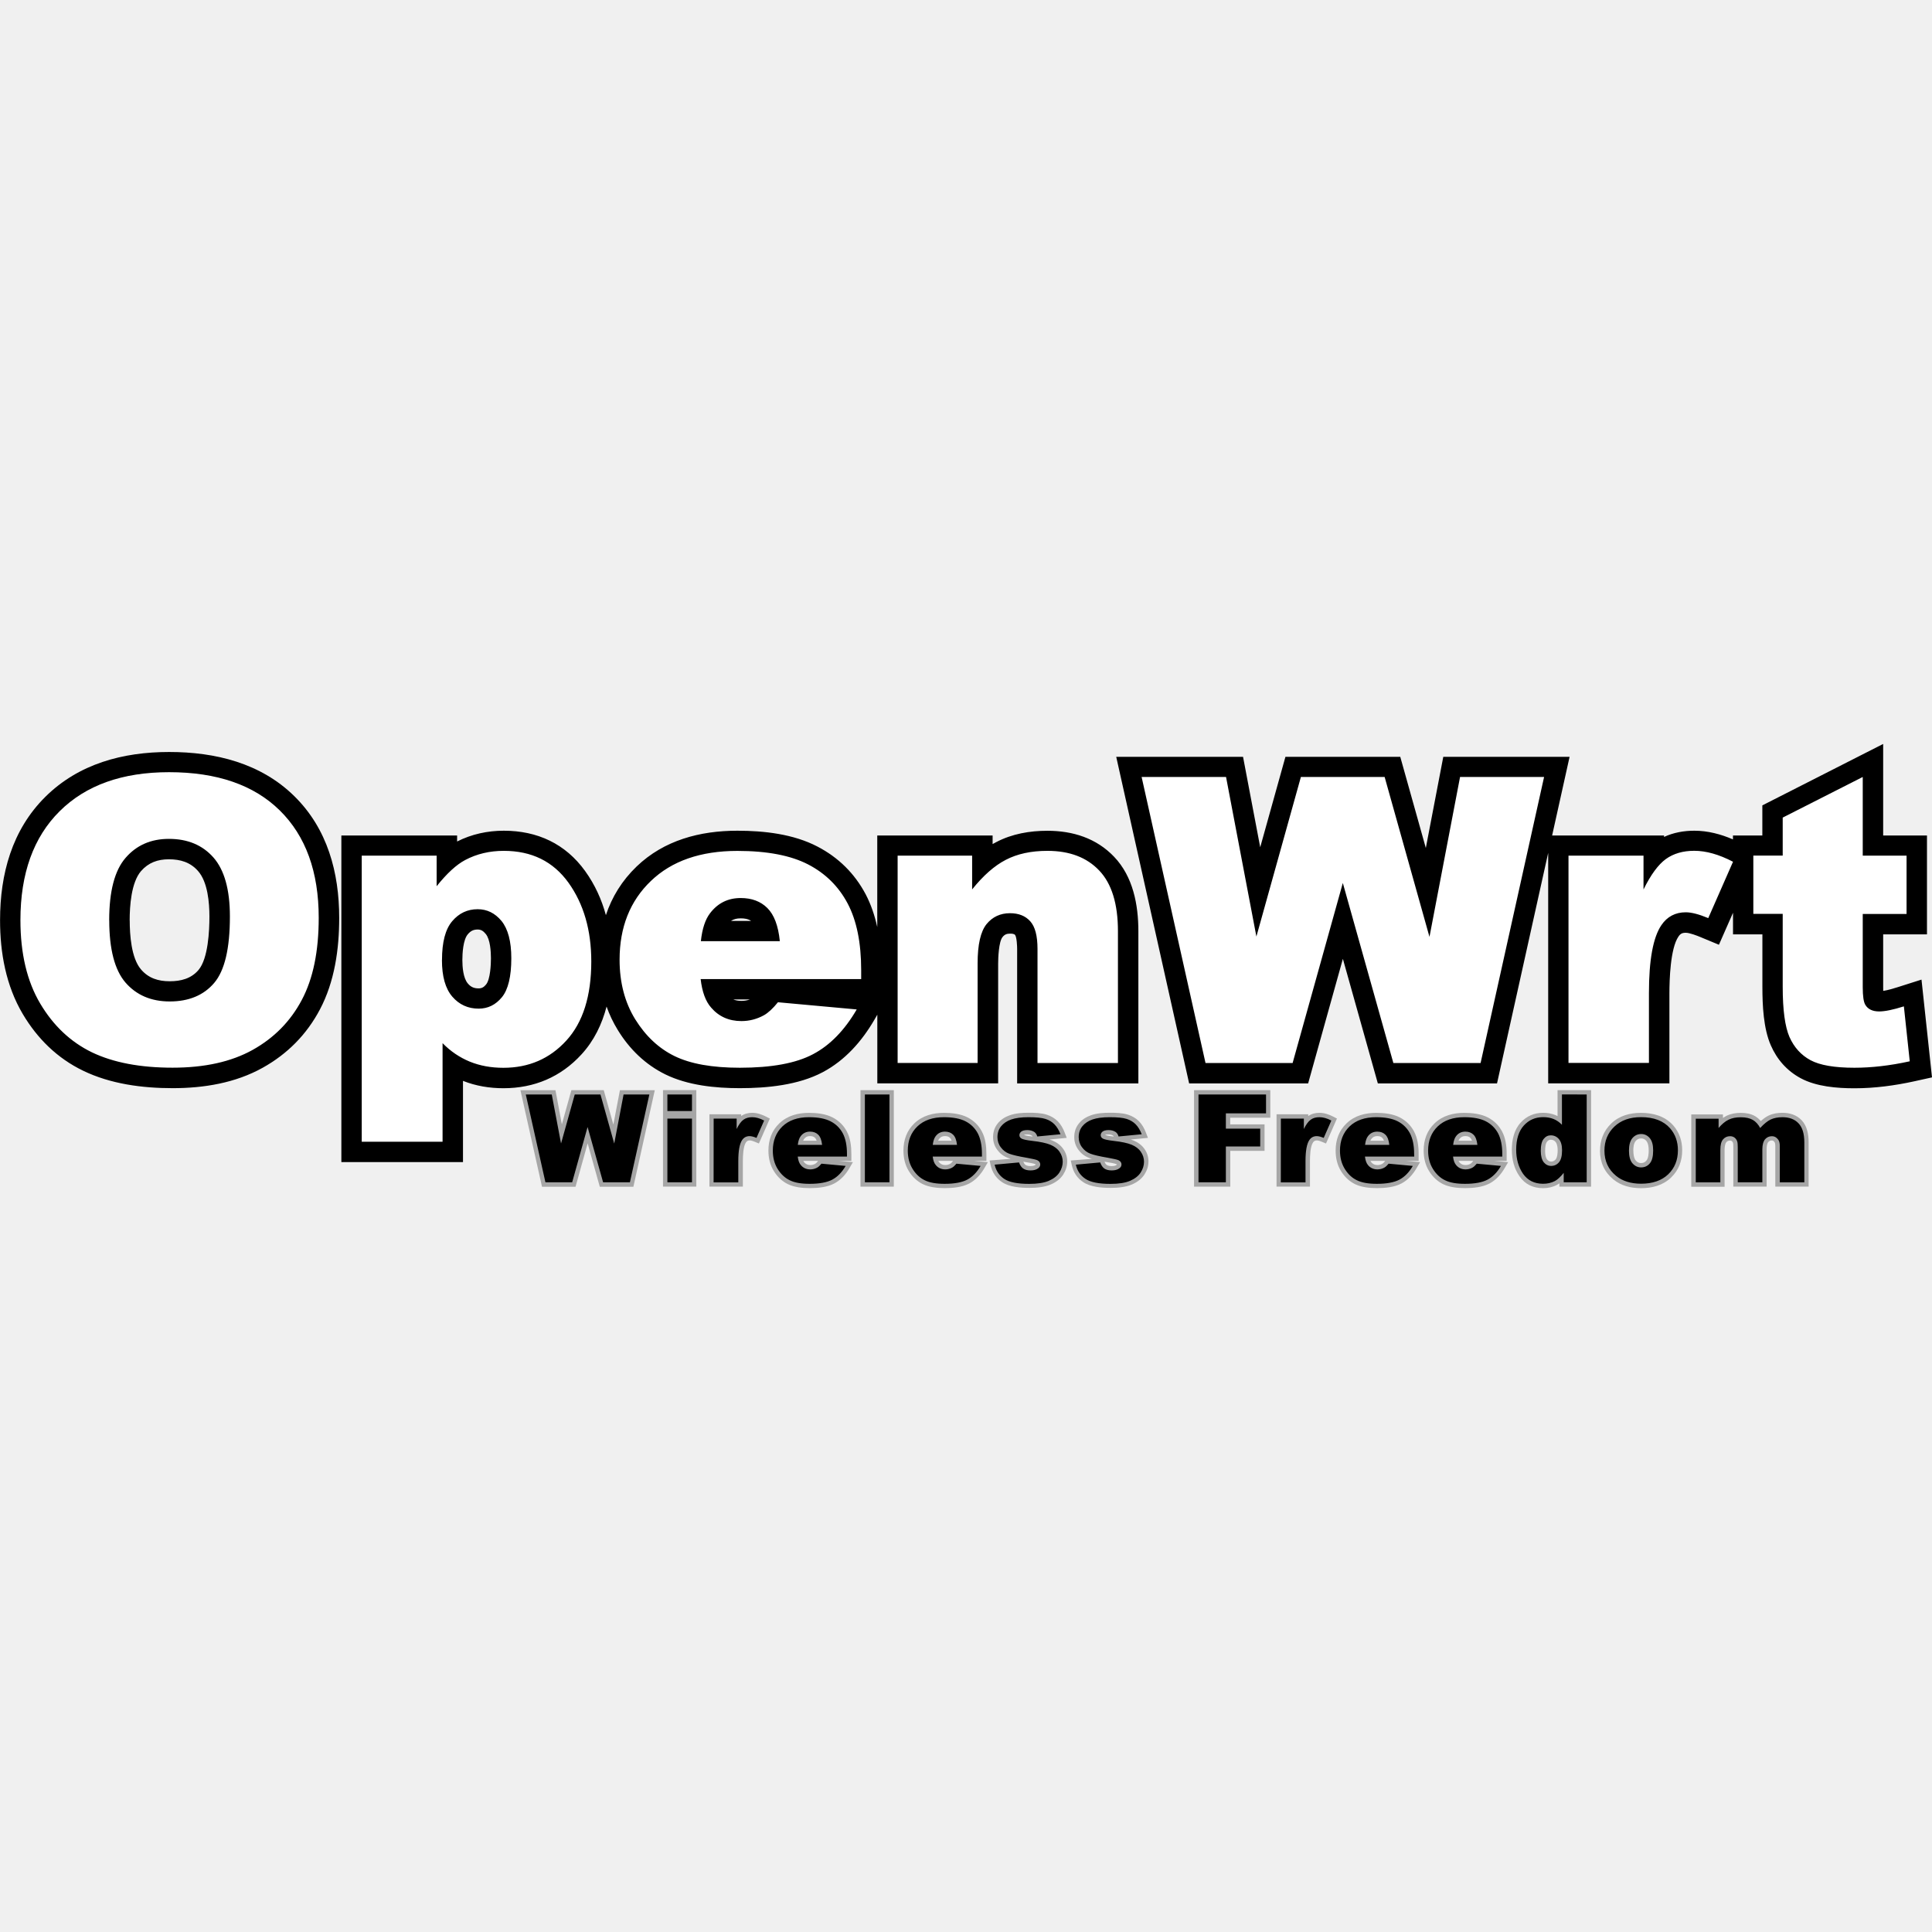
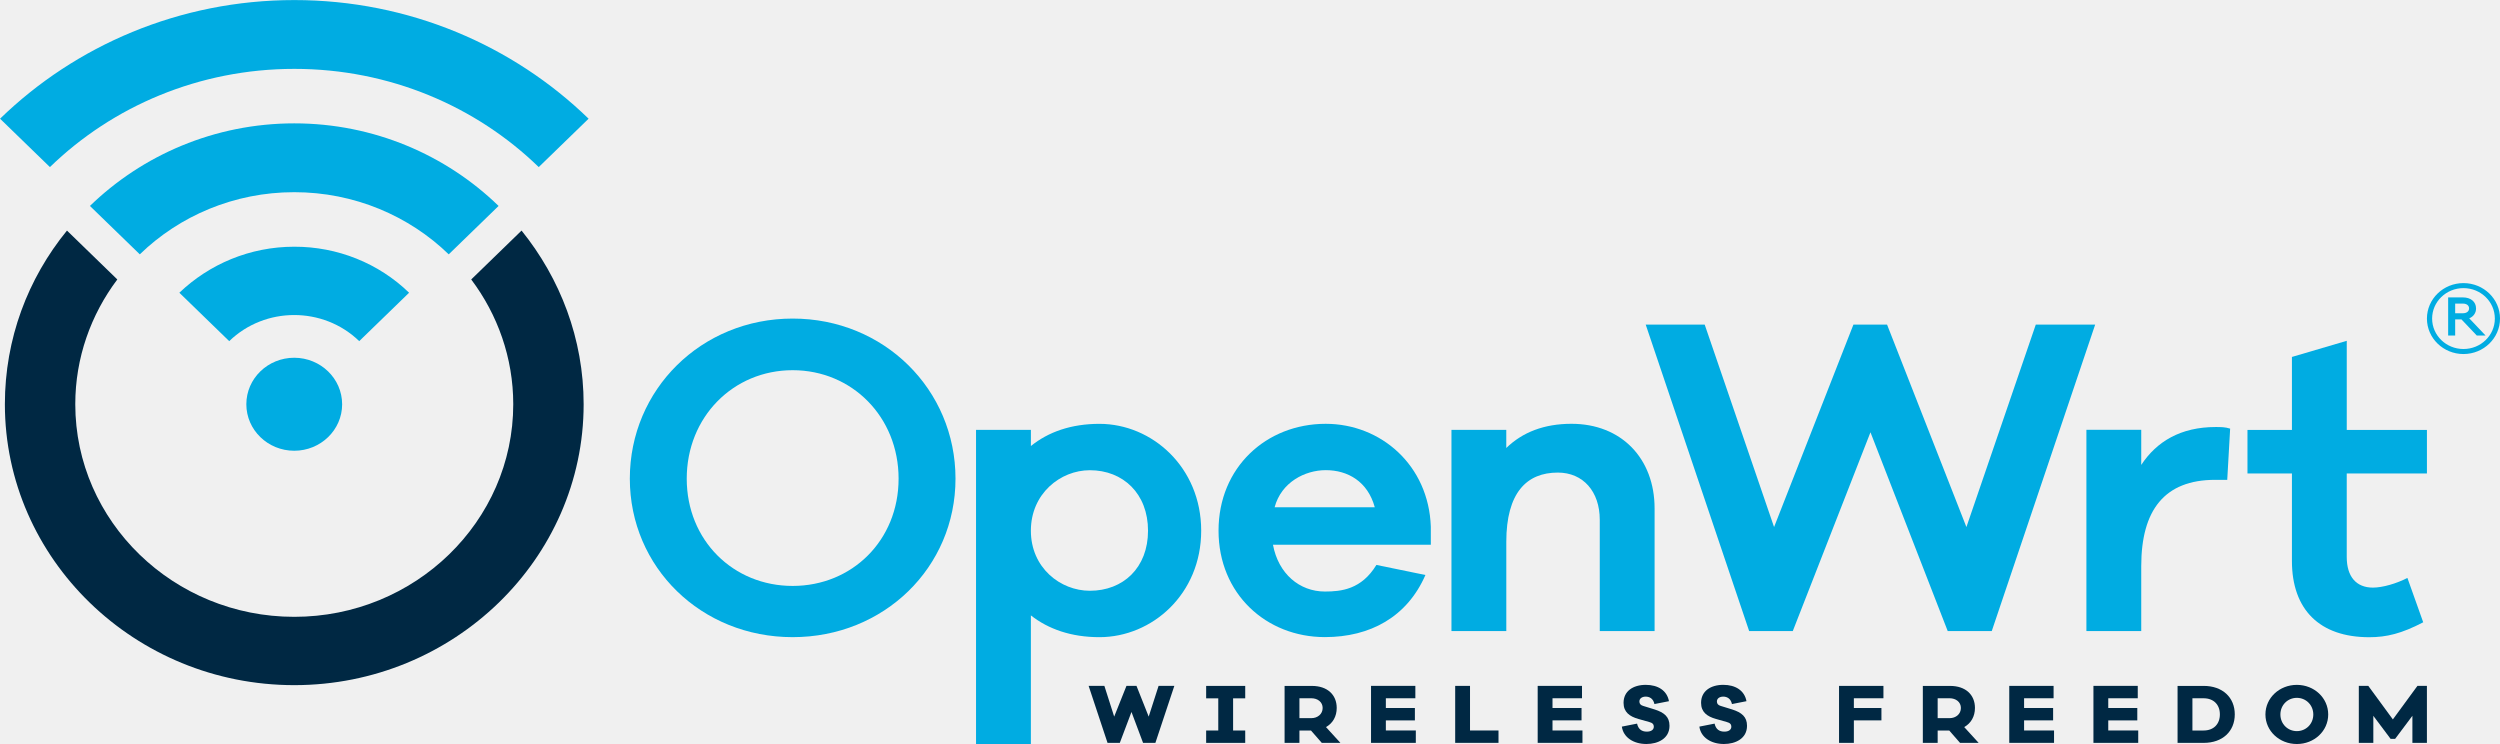
- <svg xmlns="http://www.w3.org/2000/svg" width="128" height="128" version="1.1" viewBox="0 0 33.867 33.867">
-   <g stroke-width=".001">
-     <path d="m28.632 20.17c0 0.053 0.007 0.13 0.042 0.173 0.025 0.03 0.054 0.045 0.093 0.045 0.039 0 0.069-0.014 0.093-0.043 0.036-0.042 0.041-0.125 0.041-0.178 0-0.052-0.006-0.125-0.042-0.168-0.025-0.029-0.052-0.043-0.09-0.043-0.04 0-0.07 0.014-0.096 0.045-0.036 0.042-0.042 0.116-0.042 0.169zm-1.327-0.006c0-0.047-0.006-0.11-0.037-0.147-0.023-0.026-0.048-0.038-0.083-0.038-0.029 0-0.048 0.012-0.066 0.034-0.03 0.036-0.034 0.117-0.034 0.161 0 0.045 0.005 0.116 0.036 0.152 0.019 0.023 0.04 0.036 0.069 0.036 0.033 0 0.058-0.013 0.079-0.037 0.031-0.037 0.036-0.114 0.036-0.16zm-1.502-0.17c-0.007-0.019-0.016-0.036-0.028-0.048-0.025-0.025-0.056-0.031-0.09-0.031-0.044 0-0.076 0.016-0.103 0.052-0.006 0.009-0.011 0.018-0.016 0.029h0.237zm-1.544 0c-0.007-0.019-0.016-0.036-0.028-0.048-0.025-0.025-0.056-0.031-0.09-0.031-0.044 0-0.076 0.016-0.103 0.052-0.006 0.009-0.011 0.018-0.016 0.029h0.237zm-7.578 0c-0.007-0.019-0.016-0.036-0.028-0.048-0.025-0.025-0.056-0.031-0.09-0.031-0.044 0-0.076 0.016-0.103 0.052-0.006 0.009-0.011 0.018-0.016 0.029h0.237zm-2.366 0c-0.007-0.019-0.016-0.036-0.028-0.048-0.025-0.025-0.056-0.031-0.09-0.031-0.044 0-0.076 0.016-0.103 0.052-0.006 0.009-0.011 0.018-0.016 0.029h0.237zm15.888-0.397c0.02-0.014 0.042-0.027 0.064-0.038 0.077-0.037 0.163-0.051 0.247-0.051 0.086 0 0.178 0.014 0.252 0.058 0.039 0.024 0.072 0.052 0.1 0.086 0.042-0.039 0.09-0.075 0.14-0.098 0.075-0.035 0.157-0.047 0.239-0.047 0.128 0 0.247 0.036 0.337 0.13 0.097 0.102 0.122 0.251 0.122 0.386v0.778h-0.584v-0.714c0-0.016-0.002-0.052-0.013-0.065l-0.002-0.003c-0.012-0.016-0.025-0.027-0.045-0.027-0.026 0-0.047 0.008-0.064 0.028-0.025 0.029-0.028 0.091-0.028 0.127v0.654h-0.584v-0.691c0-0.018 0-0.059-0.005-0.076-0.004-0.013-0.011-0.023-0.021-0.03-0.009-0.008-0.02-0.01-0.033-0.01-0.026 0-0.047 0.009-0.064 0.029-0.025 0.03-0.03 0.097-0.03 0.134v0.646h-0.584v-1.268h0.555zm-2.155 0.574c0-0.185 0.062-0.347 0.196-0.477 0.142-0.136 0.326-0.186 0.521-0.186 0.214 0 0.421 0.056 0.566 0.22 0.109 0.124 0.157 0.273 0.157 0.436 0 0.185-0.06 0.348-0.195 0.478-0.143 0.138-0.333 0.186-0.527 0.186-0.176 0-0.348-0.041-0.486-0.154-0.157-0.13-0.233-0.301-0.233-0.503zm-0.714 0.573c-0.014 0.01-0.028 0.019-0.041 0.026-0.075 0.04-0.158 0.058-0.243 0.058-0.172 0-0.315-0.065-0.413-0.207-0.097-0.138-0.135-0.299-0.135-0.465 0-0.17 0.036-0.346 0.153-0.476 0.105-0.116 0.24-0.173 0.396-0.173 0.073 0 0.144 0.012 0.212 0.039 0.014 0.006 0.026 0.012 0.04 0.019v-0.455h0.588v1.692h-0.556v-0.058zm-1.766-0.394c0.005 0.01 0.01 0.019 0.017 0.027 0.029 0.032 0.062 0.046 0.105 0.046 0.03 0 0.058-0.007 0.083-0.021 0.019-0.01 0.04-0.034 0.052-0.051l8.32e-4 -8.32e-4zm0.625 0 0.244 0.022-0.06 0.103c-0.064 0.111-0.15 0.209-0.265 0.27-0.126 0.067-0.29 0.082-0.431 0.082-0.127 0-0.27-0.014-0.385-0.07-0.103-0.051-0.184-0.13-0.244-0.227-0.068-0.109-0.096-0.233-0.096-0.361 0-0.185 0.058-0.35 0.192-0.478 0.141-0.135 0.327-0.183 0.519-0.183 0.138 0 0.292 0.017 0.416 0.081 0.107 0.056 0.189 0.136 0.246 0.242 0.064 0.119 0.082 0.261 0.082 0.395v0.124h-0.218zm-2.169 0c0.005 0.01 0.01 0.019 0.017 0.027 0.028 0.032 0.062 0.046 0.105 0.046 0.03 0 0.058-0.007 0.083-0.021 0.019-0.01 0.04-0.034 0.052-0.051l8.32e-4 -8.32e-4zm0.625 0 0.244 0.022-0.06 0.103c-0.064 0.111-0.15 0.209-0.265 0.27-0.126 0.067-0.29 0.082-0.431 0.082-0.127 0-0.27-0.014-0.385-0.07-0.103-0.051-0.184-0.13-0.244-0.227-0.068-0.109-0.095-0.233-0.095-0.361 0-0.185 0.058-0.35 0.192-0.478 0.141-0.135 0.327-0.183 0.519-0.183 0.138 0 0.292 0.017 0.416 0.081 0.107 0.056 0.189 0.136 0.246 0.242 0.064 0.119 0.082 0.261 0.082 0.395v0.124h-0.218zm-1.717-0.785c0.058-0.041 0.125-0.058 0.196-0.058 0.086 0 0.169 0.029 0.245 0.068l0.063 0.033-0.192 0.437-0.069-0.029c-0.024-0.01-0.065-0.025-0.091-0.025-0.03 0-0.051 0.011-0.068 0.036-0.048 0.072-0.053 0.24-0.053 0.323v0.451h-0.586v-1.268h0.556zm-1.367 0.028v0.117h0.602v0.464h-0.601v0.628h-0.635v-1.692h1.337v0.483zm-2.042 0.329c-0.003-0.006-0.008-0.012-0.014-0.016-0.023-0.015-0.052-0.02-0.08-0.02-0.012 0-0.045 0.002-0.057 0.009 0.034 0.014 0.115 0.025 0.15 0.028zm0.057 0.49c-0.002-0.002-0.005-0.003-0.007-0.004-0.031-0.015-0.127-0.03-0.163-0.036-0.016-0.003-0.032-0.005-0.049-0.009 0.009 0.022 0.022 0.047 0.041 0.059 0.023 0.015 0.057 0.019 0.084 0.019 0.027 0 0.064-0.003 0.086-0.02l0.003-0.002c8.32e-4 -0.002 0.003-0.004 0.005-0.008zm-0.439-0.098c-0.019-0.006-0.037-0.012-0.055-0.019-0.074-0.028-0.134-0.075-0.18-0.137-0.051-0.067-0.075-0.143-0.075-0.226 0-0.088 0.025-0.168 0.081-0.238 0.055-0.069 0.129-0.115 0.213-0.144 0.102-0.036 0.221-0.044 0.329-0.044 0.099 0 0.224 0.003 0.319 0.034 0.072 0.023 0.137 0.06 0.191 0.113 0.056 0.056 0.095 0.127 0.123 0.2l0.036 0.093-0.301 0.029c0.016 0.005 0.031 0.011 0.047 0.017 0.078 0.032 0.146 0.08 0.194 0.15 0.046 0.065 0.069 0.139 0.069 0.218 0 0.083-0.026 0.16-0.071 0.229-0.052 0.081-0.131 0.136-0.218 0.174-0.113 0.048-0.251 0.06-0.374 0.06-0.151 0-0.351-0.014-0.481-0.101-0.106-0.07-0.171-0.171-0.199-0.294l-0.019-0.085zm-1.041-0.392c-0.003-0.006-0.009-0.012-0.014-0.016-0.023-0.015-0.052-0.02-0.08-0.02-0.012 0-0.045 0.002-0.057 0.009 0.034 0.014 0.116 0.025 0.15 0.028zm0.057 0.49c-0.002-0.002-0.005-0.003-0.007-0.004-0.031-0.015-0.127-0.03-0.163-0.036-0.016-0.003-0.032-0.005-0.049-0.009 0.009 0.022 0.022 0.047 0.041 0.059 0.023 0.015 0.057 0.019 0.084 0.019s0.064-0.003 0.086-0.02l0.003-0.002c0.002-0.002 0.004-0.004 0.005-0.008zm-0.439-0.098c-0.019-0.006-0.037-0.012-0.055-0.019-0.074-0.028-0.134-0.075-0.18-0.137-0.051-0.067-0.075-0.143-0.075-0.226 0-0.088 0.025-0.168 0.081-0.238 0.055-0.069 0.129-0.115 0.212-0.144 0.102-0.036 0.221-0.044 0.329-0.044 0.099 0 0.224 0.003 0.319 0.034 0.072 0.023 0.137 0.06 0.191 0.113 0.056 0.056 0.095 0.127 0.123 0.2l0.036 0.093-0.301 0.029c0.016 0.005 0.032 0.011 0.047 0.017 0.078 0.032 0.146 0.08 0.194 0.15 0.046 0.065 0.069 0.139 0.069 0.218 0 0.083-0.026 0.16-0.07 0.229-0.052 0.081-0.131 0.136-0.218 0.174-0.113 0.048-0.252 0.06-0.374 0.06-0.151 0-0.352-0.014-0.481-0.101-0.106-0.07-0.171-0.171-0.199-0.294l-0.019-0.085zm-1.27 0.036c0.005 0.01 0.01 0.019 0.017 0.027 0.028 0.032 0.062 0.046 0.105 0.046 0.03 0 0.058-0.007 0.084-0.021 0.019-0.01 0.04-0.034 0.052-0.051l8.32e-4 -8.32e-4zm0.625 0 0.244 0.022-0.06 0.103c-0.064 0.111-0.15 0.209-0.265 0.27-0.126 0.067-0.29 0.082-0.431 0.082-0.127 0-0.269-0.014-0.385-0.07-0.103-0.051-0.184-0.13-0.244-0.227-0.068-0.109-0.095-0.233-0.095-0.361 0-0.185 0.058-0.35 0.192-0.478 0.141-0.135 0.327-0.183 0.519-0.183 0.138 0 0.292 0.017 0.416 0.081 0.107 0.056 0.189 0.136 0.246 0.242 0.064 0.119 0.081 0.261 0.081 0.395v0.124h-0.218zm-1.989-1.24h0.584v1.692h-0.584zm-1.002 1.24c0.005 0.01 0.01 0.019 0.017 0.027 0.029 0.032 0.062 0.046 0.105 0.046 0.03 0 0.058-0.007 0.084-0.021 0.019-0.01 0.04-0.034 0.052-0.051l8.32e-4 -8.32e-4zm0.625 0 0.244 0.022-0.06 0.103c-0.064 0.111-0.15 0.209-0.265 0.27-0.126 0.067-0.29 0.082-0.431 0.082-0.127 0-0.27-0.014-0.385-0.07-0.103-0.051-0.184-0.13-0.244-0.227-0.068-0.109-0.096-0.233-0.096-0.361 0-0.185 0.058-0.35 0.192-0.478 0.141-0.135 0.327-0.183 0.519-0.183 0.138 0 0.292 0.017 0.416 0.081 0.107 0.056 0.189 0.136 0.246 0.242 0.064 0.119 0.081 0.261 0.081 0.395v0.124h-0.217zm-1.717-0.785c0.058-0.041 0.125-0.058 0.196-0.058 0.086 0 0.169 0.029 0.245 0.068l0.064 0.033-0.192 0.437-0.069-0.029c-0.024-0.01-0.065-0.025-0.091-0.025-0.03 0-0.051 0.011-0.068 0.036-0.048 0.072-0.053 0.24-0.053 0.323v0.451h-0.586v-1.268h0.556v0.032zm-3.141 0.144 0.167-0.599h0.567l0.169 0.603 0.115-0.602h0.611l-0.375 1.692h-0.589l-0.213-0.761-0.212 0.761h-0.588l-0.378-1.692h0.614zm2.357-0.176v1.268h-0.584v-1.692h0.584z" fill="#a6a6a6" />
-     <path d="m29.725 19.61h0.401v0.163c0.058-0.068 0.116-0.117 0.175-0.145 0.058-0.029 0.13-0.043 0.213-0.043 0.09 0 0.16 0.016 0.213 0.047 0.052 0.031 0.095 0.079 0.128 0.141 0.068-0.073 0.129-0.123 0.185-0.149 0.056-0.026 0.124-0.04 0.206-0.04 0.12 0 0.214 0.036 0.281 0.107 0.068 0.071 0.102 0.182 0.102 0.334v0.701h-0.43v-0.638c0-0.051-0.01-0.089-0.03-0.113-0.029-0.039-0.064-0.058-0.107-0.058-0.051 0-0.091 0.019-0.122 0.055-0.03 0.036-0.047 0.096-0.047 0.176v0.577h-0.431v-0.615c0-0.049-0.003-0.082-0.009-0.1-0.009-0.028-0.025-0.051-0.047-0.068-0.022-0.017-0.049-0.025-0.08-0.025-0.049 0-0.09 0.019-0.122 0.056-0.032 0.037-0.047 0.098-0.047 0.183v0.57h-0.431v-1.117zm-1.17 0.56c0 0.1 0.02 0.174 0.061 0.222 0.041 0.047 0.091 0.072 0.152 0.072 0.062 0 0.113-0.024 0.152-0.07 0.04-0.047 0.059-0.123 0.059-0.227 0-0.097-0.019-0.169-0.06-0.217-0.04-0.047-0.09-0.071-0.149-0.071-0.063 0-0.114 0.024-0.155 0.072-0.04 0.048-0.06 0.121-0.06 0.219zm-0.43 8.32e-4c0-0.171 0.058-0.311 0.174-0.422 0.115-0.11 0.271-0.166 0.467-0.166 0.224 0 0.395 0.065 0.509 0.195 0.092 0.105 0.138 0.234 0.138 0.386 0 0.172-0.057 0.312-0.171 0.422-0.114 0.109-0.273 0.164-0.475 0.164-0.179 0-0.326-0.046-0.437-0.137-0.137-0.112-0.205-0.26-0.205-0.443zm-0.743-0.008c0-0.088-0.019-0.153-0.056-0.196-0.037-0.043-0.085-0.065-0.141-0.065-0.05 0-0.091 0.02-0.125 0.063-0.034 0.041-0.051 0.111-0.051 0.208 0 0.091 0.018 0.158 0.052 0.201 0.035 0.042 0.078 0.064 0.13 0.064 0.055 0 0.101-0.021 0.137-0.064 0.036-0.041 0.054-0.112 0.054-0.209zm0.432-0.977v1.539h-0.403v-0.165c-0.056 0.07-0.108 0.118-0.154 0.143-0.062 0.032-0.131 0.048-0.207 0.048-0.152 0-0.269-0.058-0.351-0.174-0.08-0.116-0.121-0.257-0.121-0.422 0-0.185 0.045-0.327 0.134-0.425 0.089-0.098 0.202-0.147 0.34-0.147 0.067 0 0.128 0.011 0.182 0.033 0.055 0.023 0.103 0.056 0.146 0.101v-0.532zm-1.916 0.884c-0.009-0.083-0.031-0.143-0.068-0.179-0.036-0.036-0.084-0.054-0.143-0.054-0.069 0-0.124 0.027-0.164 0.081-0.026 0.034-0.042 0.084-0.05 0.151h0.425zm0.437 0.204h-0.864c0.008 0.069 0.026 0.119 0.057 0.153 0.041 0.048 0.096 0.072 0.163 0.072 0.042 0 0.083-0.01 0.121-0.031 0.024-0.014 0.048-0.036 0.075-0.069l0.424 0.039c-0.065 0.112-0.143 0.192-0.235 0.241-0.091 0.048-0.224 0.073-0.395 0.073-0.149 0-0.266-0.02-0.351-0.063-0.085-0.041-0.156-0.108-0.212-0.199-0.056-0.091-0.084-0.198-0.084-0.32 0-0.174 0.056-0.316 0.168-0.424 0.113-0.108 0.268-0.162 0.466-0.162 0.161 0 0.288 0.025 0.38 0.073 0.092 0.048 0.164 0.119 0.213 0.21 0.048 0.092 0.073 0.212 0.073 0.359v0.048zm-1.981-0.204c-0.009-0.083-0.031-0.143-0.068-0.179-0.036-0.036-0.084-0.054-0.143-0.054-0.069 0-0.124 0.027-0.164 0.081-0.026 0.034-0.042 0.084-0.05 0.151h0.425zm0.437 0.204h-0.864c0.008 0.069 0.026 0.119 0.056 0.153 0.041 0.048 0.096 0.072 0.163 0.072 0.042 0 0.083-0.01 0.121-0.031 0.024-0.014 0.048-0.036 0.075-0.069l0.424 0.039c-0.065 0.112-0.143 0.192-0.235 0.241-0.091 0.048-0.224 0.073-0.395 0.073-0.149 0-0.266-0.02-0.351-0.063-0.086-0.041-0.156-0.108-0.212-0.199-0.056-0.091-0.084-0.198-0.084-0.32 0-0.174 0.057-0.316 0.168-0.424 0.113-0.108 0.268-0.162 0.466-0.162 0.161 0 0.288 0.025 0.38 0.073 0.093 0.048 0.164 0.119 0.213 0.21 0.048 0.092 0.073 0.212 0.073 0.359zm-2.338-0.665h0.403v0.182c0.039-0.08 0.079-0.134 0.12-0.163 0.041-0.03 0.092-0.044 0.153-0.044 0.064 0 0.134 0.019 0.209 0.059l-0.134 0.304c-0.051-0.021-0.091-0.031-0.121-0.031-0.057 0-0.1 0.023-0.131 0.069-0.044 0.065-0.067 0.187-0.067 0.367v0.375h-0.433zm-1.444-0.423h1.184v0.331h-0.704v0.268h0.602v0.312h-0.602v0.628h-0.48zm-2.15 1.23 0.427-0.039c0.018 0.05 0.042 0.086 0.074 0.108 0.032 0.021 0.074 0.032 0.127 0.032 0.058 0 0.102-0.012 0.135-0.037 0.025-0.018 0.037-0.041 0.037-0.068 0-0.03-0.016-0.055-0.048-0.072-0.023-0.012-0.085-0.026-0.185-0.044-0.149-0.025-0.253-0.05-0.312-0.072-0.058-0.022-0.107-0.059-0.146-0.112-0.04-0.052-0.059-0.113-0.059-0.179 0-0.074 0.021-0.137 0.064-0.19 0.043-0.053 0.102-0.093 0.178-0.119 0.075-0.026 0.176-0.04 0.303-0.04 0.134 0 0.232 0.01 0.295 0.03s0.117 0.052 0.159 0.095c0.042 0.043 0.078 0.101 0.106 0.174l-0.406 0.039c-0.01-0.036-0.028-0.062-0.052-0.079-0.034-0.022-0.075-0.033-0.122-0.033-0.048 0-0.084 0.009-0.106 0.026-0.022 0.018-0.033 0.038-0.033 0.063 0 0.028 0.014 0.048 0.041 0.062 0.028 0.014 0.089 0.027 0.183 0.038 0.143 0.016 0.249 0.039 0.319 0.068 0.069 0.029 0.123 0.069 0.16 0.123 0.037 0.053 0.056 0.112 0.056 0.175 0 0.064-0.019 0.127-0.058 0.188-0.039 0.061-0.101 0.109-0.185 0.146-0.084 0.036-0.199 0.054-0.344 0.054-0.205 0-0.351-0.029-0.438-0.087-0.09-0.059-0.146-0.142-0.17-0.249zm-1.423 0 0.427-0.039c0.018 0.05 0.042 0.086 0.074 0.108 0.032 0.021 0.074 0.032 0.127 0.032 0.058 0 0.102-0.012 0.134-0.037 0.025-0.018 0.037-0.041 0.037-0.068 0-0.03-0.016-0.055-0.048-0.072-0.023-0.012-0.085-0.026-0.185-0.044-0.149-0.025-0.252-0.05-0.312-0.072-0.058-0.022-0.107-0.059-0.146-0.112-0.04-0.052-0.059-0.113-0.059-0.179 0-0.074 0.021-0.137 0.064-0.19 0.043-0.053 0.102-0.093 0.178-0.119 0.075-0.026 0.176-0.04 0.303-0.04 0.134 0 0.232 0.01 0.295 0.03 0.064 0.02 0.117 0.052 0.159 0.095 0.042 0.043 0.078 0.101 0.106 0.174l-0.407 0.039c-0.01-0.036-0.028-0.062-0.052-0.079-0.034-0.022-0.075-0.033-0.122-0.033-0.048 0-0.084 0.009-0.106 0.026-0.022 0.017-0.033 0.038-0.033 0.063 0 0.028 0.014 0.048 0.041 0.062 0.028 0.014 0.089 0.027 0.183 0.038 0.143 0.016 0.249 0.039 0.319 0.068 0.069 0.029 0.123 0.069 0.16 0.123 0.037 0.053 0.056 0.112 0.056 0.175 0 0.064-0.019 0.127-0.058 0.188-0.039 0.061-0.101 0.109-0.185 0.146-0.084 0.036-0.199 0.054-0.344 0.054-0.205 0-0.351-0.029-0.438-0.087-0.088-0.059-0.144-0.142-0.168-0.249zm-0.66-0.346c-0.009-0.083-0.031-0.143-0.068-0.179-0.036-0.036-0.084-0.054-0.143-0.054-0.069 0-0.124 0.027-0.164 0.081-0.026 0.034-0.042 0.084-0.05 0.151h0.425zm0.438 0.204h-0.864c0.008 0.069 0.026 0.119 0.057 0.153 0.041 0.048 0.096 0.072 0.163 0.072 0.042 0 0.083-0.01 0.121-0.031 0.024-0.014 0.048-0.036 0.075-0.069l0.424 0.039c-0.065 0.112-0.143 0.192-0.235 0.241-0.091 0.048-0.224 0.073-0.395 0.073-0.149 0-0.266-0.02-0.351-0.063-0.085-0.041-0.156-0.108-0.212-0.199-0.056-0.091-0.084-0.198-0.084-0.32 0-0.174 0.056-0.316 0.168-0.424 0.113-0.108 0.268-0.162 0.466-0.162 0.161 0 0.288 0.025 0.38 0.073 0.093 0.048 0.164 0.119 0.213 0.21 0.048 0.092 0.073 0.212 0.073 0.359v0.048zm-2.053-1.088h0.431v1.539h-0.431zm-0.75 0.884c-0.009-0.083-0.031-0.143-0.068-0.179-0.036-0.036-0.084-0.054-0.144-0.054-0.069 0-0.124 0.027-0.164 0.081-0.026 0.034-0.042 0.084-0.05 0.151h0.426zm0.437 0.204h-0.864c0.008 0.069 0.026 0.119 0.057 0.153 0.041 0.048 0.096 0.072 0.163 0.072 0.042 0 0.083-0.01 0.121-0.031 0.024-0.014 0.048-0.036 0.075-0.069l0.424 0.039c-0.065 0.112-0.143 0.192-0.235 0.241-0.091 0.048-0.224 0.073-0.395 0.073-0.149 0-0.266-0.02-0.351-0.063-0.085-0.041-0.156-0.108-0.212-0.199-0.056-0.091-0.084-0.198-0.084-0.32 0-0.174 0.057-0.316 0.168-0.424 0.113-0.108 0.268-0.162 0.466-0.162 0.161 0 0.288 0.025 0.38 0.073 0.093 0.048 0.164 0.119 0.213 0.21 0.048 0.092 0.073 0.212 0.073 0.359v0.048zm-2.338-0.665h0.403v0.182c0.039-0.08 0.079-0.134 0.12-0.163 0.041-0.03 0.092-0.044 0.153-0.044 0.064 0 0.134 0.019 0.209 0.059l-0.134 0.304c-0.051-0.021-0.091-0.031-0.121-0.031-0.056 0-0.1 0.023-0.131 0.069-0.044 0.065-0.067 0.187-0.067 0.367v0.375h-0.433zm-0.811 0h0.431v1.116h-0.431zm0-0.423h0.431v0.29h-0.431zm-2.482 0h0.455l0.163 0.859 0.24-0.859h0.451l0.241 0.86 0.164-0.86h0.452l-0.341 1.539h-0.47l-0.272-0.969-0.27 0.969h-0.469z" />
-     <path d="m13.166 16.143c-0.053-0.036-0.116-0.045-0.183-0.045-0.069 0-0.122 0.014-0.169 0.045zm-5.061 0.686c0 0.119 0.014 0.316 0.096 0.411 0.052 0.062 0.108 0.086 0.189 0.086 0.059 0 0.094-0.024 0.131-0.069 0.074-0.09 0.085-0.351 0.085-0.458 0-0.115-0.012-0.332-0.091-0.427-0.041-0.049-0.078-0.078-0.142-0.078-0.076 0-0.124 0.026-0.173 0.084-0.082 0.096-0.095 0.333-0.095 0.45zm-5.831-0.694c0 0.249 0.026 0.659 0.198 0.859 0.132 0.154 0.302 0.207 0.503 0.207 0.196 0 0.376-0.046 0.505-0.198 0.17-0.201 0.191-0.69 0.191-0.936 0-0.243-0.029-0.605-0.199-0.798-0.135-0.154-0.309-0.206-0.512-0.206-0.197 0-0.357 0.058-0.488 0.207-0.173 0.201-0.199 0.616-0.199 0.865zm-2.273-0.004c0-0.805 0.207-1.581 0.793-2.162 0.585-0.581 1.361-0.787 2.171-0.787 0.809 0 1.604 0.194 2.194 0.774 0.582 0.572 0.787 1.339 0.787 2.135 0 0.545-0.08 1.118-0.339 1.606-0.231 0.437-0.569 0.779-1.002 1.02-0.48 0.268-1.034 0.358-1.578 0.358-0.531 0-1.087-0.072-1.57-0.306-0.454-0.219-0.803-0.564-1.058-0.994-0.295-0.498-0.398-1.074-0.398-1.645zm12.854 1.389c0.042 0.017 0.089 0.025 0.142 0.025 0.052 0 0.101-0.008 0.147-0.025zm2.523-1.273v-1.601h2.022v0.15c0.022-0.013 0.044-0.025 0.067-0.036 0.276-0.144 0.585-0.197 0.894-0.197 0.445 0 0.858 0.13 1.168 0.455 0.334 0.349 0.426 0.843 0.426 1.308v2.666h-2.125v-2.355c0-0.052-0.006-0.206-0.036-0.248-0.019-0.022-0.062-0.023-0.088-0.023-0.058 0-0.096 0.015-0.132 0.06-0.067 0.082-0.077 0.366-0.077 0.464v2.101h-2.118v-1.204l-0.051 0.088c-0.22 0.378-0.514 0.712-0.906 0.92-0.428 0.227-0.976 0.28-1.454 0.28-0.432 0-0.91-0.049-1.302-0.24-0.355-0.174-0.632-0.445-0.837-0.78-0.081-0.132-0.146-0.269-0.196-0.411-0.08 0.307-0.217 0.596-0.439 0.838-0.363 0.397-0.829 0.594-1.369 0.594-0.243 0-0.483-0.039-0.709-0.129v1.424h-2.132v-5.725h2.029v0.105c0.255-0.129 0.533-0.189 0.819-0.189 0.588 0 1.081 0.229 1.425 0.707 0.172 0.239 0.29 0.5 0.364 0.773 0.105-0.317 0.281-0.605 0.539-0.853 0.48-0.461 1.111-0.627 1.765-0.627 0.469 0 0.984 0.058 1.405 0.278 0.367 0.191 0.651 0.471 0.844 0.835 0.094 0.179 0.159 0.373 0.203 0.572zm15-1.532v-0.069h0.515v-0.528l2.118-1.077v1.605h0.768v1.733h-0.768v0.93c0 0.016 0 0.038 9.6e-4 0.061 0.086-0.013 0.185-0.044 0.253-0.065l0.418-0.133 0.184 1.714-0.312 0.069c-0.343 0.075-0.695 0.122-1.047 0.122-0.306 0-0.669-0.029-0.942-0.176-0.24-0.129-0.416-0.328-0.524-0.576-0.13-0.295-0.148-0.704-0.148-1.022v-0.924h-0.515v-0.379l-0.247 0.561-0.325-0.135c-0.06-0.025-0.189-0.075-0.256-0.075-0.064 0-0.096 0.017-0.13 0.069-0.141 0.208-0.157 0.754-0.157 0.995v1.576h-2.125v-4.041l-0.897 4.042h-2.089l-0.613-2.184-0.609 2.184h-2.086l-1.278-5.725h2.223l0.301 1.585 0.442-1.585h2.013l0.448 1.598 0.306-1.598h2.214l-0.306 1.379h1.962v0.025c0.165-0.076 0.345-0.109 0.531-0.109 0.235 0 0.464 0.06 0.678 0.153z" />
-     <path d="m32.653 13.62v1.379h0.768v1.022h-0.768v1.286c0 0.154 0.015 0.257 0.045 0.307 0.046 0.077 0.127 0.116 0.242 0.116 0.103 0 0.248-0.03 0.434-0.089l0.103 0.963c-0.346 0.076-0.67 0.113-0.97 0.113-0.349 0-0.606-0.044-0.771-0.133-0.164-0.089-0.286-0.224-0.367-0.405-0.079-0.181-0.119-0.475-0.119-0.88v-1.279h-0.515v-1.022h0.515v-0.666zm-5.156 1.379h1.313v0.593c0.127-0.258 0.257-0.435 0.391-0.533 0.135-0.097 0.301-0.145 0.498-0.145 0.208 0 0.434 0.064 0.68 0.192l-0.434 0.988c-0.165-0.069-0.297-0.102-0.394-0.102-0.183 0-0.327 0.076-0.428 0.226-0.145 0.213-0.218 0.61-0.218 1.193v1.221h-1.41v-3.633zm-7.485-1.379h1.48l0.532 2.797 0.78-2.797h1.468l0.786 2.803 0.536-2.803h1.473l-1.113 5.014h-1.529l-0.886-3.156-0.88 3.156h-1.527zm-4.277 1.379h1.306v0.592c0.195-0.243 0.391-0.416 0.591-0.519 0.2-0.104 0.442-0.157 0.728-0.157 0.388 0 0.69 0.114 0.909 0.345 0.218 0.229 0.328 0.583 0.328 1.063v2.311h-1.41v-2c0-0.229-0.042-0.389-0.127-0.484-0.085-0.095-0.203-0.142-0.356-0.142-0.168 0-0.306 0.064-0.41 0.191-0.104 0.129-0.157 0.357-0.157 0.688v1.746h-1.402v-3.634zm-2.065 1.499c-0.027-0.271-0.101-0.464-0.219-0.581s-0.273-0.175-0.467-0.175c-0.224 0-0.401 0.089-0.536 0.265-0.085 0.11-0.139 0.273-0.162 0.491zm1.424 0.665h-2.812c0.026 0.223 0.086 0.389 0.184 0.5 0.135 0.157 0.312 0.236 0.531 0.236 0.139 0 0.27-0.034 0.394-0.102 0.076-0.043 0.158-0.119 0.246-0.228l1.381 0.126c-0.212 0.364-0.467 0.627-0.765 0.784-0.298 0.159-0.727 0.238-1.284 0.238-0.485 0-0.865-0.068-1.144-0.204-0.277-0.135-0.507-0.351-0.691-0.647-0.182-0.296-0.273-0.644-0.273-1.043 0-0.568 0.183-1.03 0.549-1.38 0.365-0.351 0.871-0.527 1.516-0.527 0.524 0 0.936 0.08 1.24 0.237 0.303 0.157 0.534 0.385 0.693 0.685 0.158 0.299 0.237 0.688 0.237 1.168v0.157zm-7.347-0.335c0 0.29 0.061 0.503 0.182 0.643 0.121 0.14 0.275 0.21 0.461 0.21 0.163 0 0.298-0.066 0.409-0.201 0.109-0.134 0.164-0.362 0.164-0.682 0-0.296-0.058-0.513-0.171-0.653-0.115-0.139-0.254-0.207-0.419-0.207-0.179 0-0.327 0.07-0.446 0.21-0.12 0.141-0.179 0.367-0.179 0.681zm-1.406 3.184v-5.013h1.313v0.536c0.181-0.226 0.348-0.379 0.5-0.459 0.203-0.108 0.43-0.161 0.677-0.161 0.489 0 0.865 0.185 1.134 0.558 0.267 0.373 0.4 0.833 0.4 1.381 0 0.605-0.146 1.068-0.437 1.386-0.291 0.319-0.659 0.478-1.104 0.478-0.216 0-0.412-0.036-0.589-0.108-0.179-0.074-0.337-0.181-0.477-0.324v1.728h-1.417zm-4.426-3.879c0 0.505 0.095 0.87 0.284 1.09 0.191 0.22 0.449 0.332 0.776 0.332 0.334 0 0.595-0.108 0.779-0.324 0.185-0.217 0.276-0.605 0.276-1.166 0-0.472-0.097-0.815-0.288-1.033-0.192-0.218-0.452-0.327-0.781-0.327-0.315 0-0.568 0.111-0.759 0.332-0.192 0.22-0.288 0.586-0.288 1.096zm-1.557-0.003c0-0.818 0.229-1.455 0.688-1.91 0.459-0.456 1.098-0.684 1.918-0.684 0.84 0 1.487 0.224 1.941 0.671 0.455 0.448 0.682 1.076 0.682 1.882 0 0.586-0.098 1.066-0.297 1.44-0.198 0.374-0.486 0.666-0.861 0.875-0.376 0.209-0.843 0.312-1.404 0.312-0.568 0-1.04-0.09-1.413-0.269-0.373-0.181-0.676-0.466-0.907-0.855-0.231-0.389-0.347-0.877-0.347-1.463z" fill="#fff" />
+ <svg xmlns="http://www.w3.org/2000/svg" width="57.111mm" height="16.996mm" version="1.1" viewBox="0 0 57.111 16.996">
+   <defs>
+     <clipPath id="clipPath3899">
+       <path d="m0 0h792v612h-792z" />
+     </clipPath>
+     <clipPath id="clipPath3791">
+       <path d="m0 0h792v612h-792z" />
+     </clipPath>
+     <clipPath id="clipPath3763">
+       <path d="m0 0h792v612h-792z" />
+     </clipPath>
+     <clipPath id="clipPath3879">
+       <path d="m0 0h792v612h-792z" />
+     </clipPath>
+     <clipPath id="clipPath3859">
+       <path d="m0 0h792v612h-792z" />
+     </clipPath>
+     <clipPath id="clipPath3839">
+       <path d="m0 0h792v612h-792z" />
+     </clipPath>
+     <clipPath id="clipPath3815">
+       <path d="m0 0h792v612h-792z" />
+     </clipPath>
+   </defs>
+   <g transform="translate(-1.1116 -1.989)">
+     <g transform="matrix(.35278 0 0 -.35278 -38.155 125.51)">
+       <g clip-path="url(#clipPath3763)">
+         <g transform="translate(173.18 319.14)">
+           <path d="m0 0c0-5.745-4.627-10.263-10.545-10.263s-10.544 4.518-10.544 10.263c0 5.771 4.626 10.367 10.544 10.367s10.545-4.596 10.545-10.367m-3.685 0c0 3.995-3.013 7.024-6.86 7.024-3.846 0-6.859-3.029-6.859-7.024s3.013-6.946 6.859-6.946c3.847 0 6.86 2.95 6.86 6.946" fill="#00ace2" />
+         </g>
+         <g transform="translate(189.09 315.77)">
+           <path d="m0 0c0-4.099-3.174-6.894-6.591-6.894-1.829 0-3.308 0.523-4.438 1.41v-8.329h-3.551v20.341h3.552v-1.044c1.13 0.913 2.609 1.436 4.438 1.436 3.416 0 6.59-2.82 6.59-6.92m-3.443 0c0 2.402-1.614 3.917-3.766 3.917-1.91 0-3.82-1.515-3.82-3.917s1.91-3.889 3.82-3.889c2.152-2e-3 3.766 1.486 3.766 3.889" fill="#00ace2" />
+         </g>
+         <g transform="translate(203.96 314.86)">
+           <path d="m0 0h-10.222c0.349-1.88 1.721-3.029 3.362-3.029 1.049 0 2.367 0.131 3.336 1.723l3.174-0.652c-1.183-2.716-3.577-4.022-6.51-4.022-3.793 0-6.887 2.794-6.887 6.894 0 4.099 3.094 6.918 6.94 6.918 3.578 0 6.671-2.689 6.806-6.659zm-10.115 2.429h6.485c-0.457 1.671-1.749 2.402-3.174 2.402-1.347 0-2.88-0.784-3.311-2.402" fill="#00ace2" />
+         </g>
+         <g transform="translate(218.45 317.21)">
+           <path d="m0 0v-7.938h-3.551v7.207c0 1.827-1.076 3.055-2.717 3.055-2.017 0-3.335-1.306-3.335-4.492v-5.77h-3.551v13.03h3.55v-1.175c1.049 1.018 2.447 1.566 4.223 1.566 3.229 0 5.381-2.245 5.381-5.483" fill="#00ace2" />
+         </g>
+       </g>
+     </g>
+     <g transform="matrix(.35278 0 0 -.35278 46.612 16.406)">
+       <path d="m0 0h-2.851l-5.003 12.874-5.031-12.874h-2.824l-6.699 19.846h3.82l4.492-13.109 5.138 13.109h2.179l5.138-13.109 4.492 13.109h3.846z" fill="#00ace2" />
+     </g>
+     <g transform="matrix(.35278 0 0 -.35278 -38.155 125.51)">
+       <g clip-path="url(#clipPath3791)">
+         <g transform="translate(255.72 322.38)">
+           <path d="m0 0-0.188-3.316h-0.78c-3.282 0-4.789-1.959-4.789-5.588v-4.204h-3.551v13.03h3.551v-2.272c0.996 1.515 2.556 2.454 4.816 2.454 0.349 0 0.618 0 0.941-0.104" fill="#00ace2" />
+         </g>
+         <g transform="translate(263.27 314.07)">
+           <path d="m0 0c0-1.279 0.619-1.985 1.695-1.985 0.618 0 1.533 0.262 2.234 0.627l1.023-2.872c-1.399-0.731-2.368-0.967-3.497-0.967-3.201 0-5.004 1.776-5.004 4.937v5.665h-2.879v2.821h2.879v4.726l3.55 1.045v-5.771h5.192v-2.821h-5.193z" fill="#00ace2" />
+         </g>
+       </g>
+     </g>
+     <g transform="matrix(.35278 0 0 -.35278 27.506 18.959)">
+       <path d="m0 0h-0.799l-0.75 2-0.755-2h-0.796l-1.224 3.689h1.02l0.635-1.99 0.795 1.99h0.65l0.79-1.99 0.64 1.99h1.02z" fill="#002843" />
+     </g>
+     <g transform="matrix(.35278 0 0 -.35278 29.281 18.677)">
+       <path d="m0 0h0.785v-0.801h-2.53v0.801h0.785v2.083h-0.785v0.805h2.53v-0.805h-0.785z" fill="#002843" />
+     </g>
+     <g transform="matrix(.35278 0 0 -.35278 -38.155 125.51)">
+       <g clip-path="url(#clipPath3815)">
+         <g transform="translate(196.9 302.03)">
+           <path d="m0 0-0.7 0.801h-0.749v-0.801h-0.961v3.689h1.771c1 0 1.605-0.573 1.605-1.427 0-0.549-0.255-0.991-0.695-1.238l0.935-1.024zm-0.675 1.602c0.4 0 0.73 0.262 0.73 0.66 0 0.388-0.33 0.628-0.73 0.628h-0.774v-1.286z" fill="#002843" />
+         </g>
+       </g>
+     </g>
+     <g transform="matrix(.35278 0 0 -.35278 33.455 18.959)">
+       <path d="m0 0h-2.9v3.689h2.87v-0.801h-1.91v-0.631h1.88v-0.801h-1.88v-0.655h1.941z" fill="#002843" />
+     </g>
+     <g transform="matrix(.35278 0 0 -.35278 35.344 18.959)">
+       <path d="m0 0h-2.805v3.689h0.96v-2.888h1.845z" fill="#002843" />
+     </g>
+     <g transform="matrix(.35278 0 0 -.35278 37.262 18.959)">
+       <path d="m0 0h-2.9v3.689h2.87v-0.801h-1.91v-0.631h1.88v-0.801h-1.88v-0.655h1.94z" fill="#002843" />
+     </g>
+     <g transform="matrix(.35278 0 0 -.35278 -38.155 125.51)">
+       <g clip-path="url(#clipPath3839)">
+         <g transform="translate(219.38 304.73)">
+           <path d="m0 0-0.94-0.185c-0.08 0.374-0.34 0.481-0.565 0.481s-0.41-0.111-0.41-0.316c0-0.146 0.08-0.238 0.245-0.286l0.74-0.228c0.625-0.199 0.965-0.481 0.965-1.058 0-0.83-0.75-1.18-1.495-1.18-0.825 0-1.495 0.422-1.59 1.126l0.985 0.194c0.08-0.364 0.304-0.519 0.635-0.519 0.28 0 0.45 0.126 0.45 0.321 0 0.145-0.08 0.247-0.29 0.3l-0.705 0.199c-0.575 0.16-0.965 0.447-0.965 1.044 0 0.752 0.609 1.165 1.44 1.165 0.79 0 1.375-0.369 1.5-1.058" fill="#002843" />
+         </g>
+         <g transform="translate(224.4 304.73)">
+           <path d="m0 0-0.94-0.185c-0.08 0.374-0.34 0.481-0.565 0.481s-0.41-0.111-0.41-0.316c0-0.146 0.08-0.238 0.245-0.286l0.74-0.228c0.625-0.199 0.965-0.481 0.965-1.058 0-0.83-0.75-1.18-1.495-1.18-0.825 0-1.495 0.422-1.591 1.126l0.986 0.194c0.08-0.364 0.304-0.519 0.635-0.519 0.28 0 0.45 0.126 0.45 0.321 0 0.145-0.08 0.247-0.29 0.3l-0.705 0.2c-0.575 0.16-0.965 0.446-0.965 1.044 0 0.752 0.608 1.165 1.44 1.165 0.79-1e-3 1.375-0.37 1.5-1.059" fill="#002843" />
+         </g>
+       </g>
+     </g>
+     <g transform="matrix(.35278 0 0 -.35278 43.462 18.163)">
+       <path d="m0 0h1.785v-0.801h-1.785v-1.456h-0.96v3.689h2.875v-0.801h-1.915z" fill="#002843" />
+     </g>
+     <g transform="matrix(.35278 0 0 -.35278 -38.155 125.51)">
+       <g clip-path="url(#clipPath3859)">
+         <g transform="translate(238.23 302.03)">
+           <path d="m0 0-0.7 0.801h-0.75v-0.801h-0.96v3.689h1.77c1 0 1.605-0.573 1.605-1.427 0-0.549-0.255-0.991-0.695-1.238l0.935-1.024zm-0.675 1.602c0.4 0 0.73 0.262 0.73 0.66 0 0.388-0.33 0.628-0.73 0.628h-0.775v-1.286z" fill="#002843" />
+         </g>
+       </g>
+     </g>
+     <g transform="matrix(.35278 0 0 -.35278 48.035 18.959)">
+       <path d="m0 0h-2.9v3.689h2.87v-0.801h-1.91v-0.631h1.88v-0.801h-1.88v-0.655h1.94z" fill="#002843" />
+     </g>
+     <g transform="matrix(.35278 0 0 -.35278 49.958 18.959)">
+       <path d="m0 0h-2.9v3.689h2.87v-0.801h-1.91v-0.631h1.88v-0.801h-1.88v-0.655h1.941z" fill="#002843" />
+     </g>
+     <g transform="matrix(.35278 0 0 -.35278 -38.155 125.51)">
+       <g clip-path="url(#clipPath3879)">
+         <g transform="translate(254.01 305.72)">
+           <path d="m0 0c1.21 0 2.01-0.739 2.01-1.844 0-1.106-0.799-1.845-2.01-1.845h-1.695v3.689zm-0.01-2.888c0.655 0 1.055 0.417 1.055 1.044 0 0.626-0.4 1.043-1.055 1.043h-0.723v-2.087z" fill="#002843" />
+         </g>
+         <g transform="translate(262.07 303.87)">
+           <path d="m0 0c0-1.078-0.91-1.913-2.03-1.913s-2.035 0.835-2.035 1.913c0 1.077 0.91 1.917 2.035 1.917s2.03-0.844 2.03-1.917m-0.965 0c0 0.606-0.47 1.077-1.066 1.077-0.595 0-1.065-0.471-1.065-1.077 0-0.607 0.47-1.078 1.065-1.078 0.596 0 1.066 0.466 1.066 1.078" fill="#002843" />
+         </g>
+       </g>
+     </g>
+     <g transform="matrix(.35278 0 0 -.35278 56.553 18.959)">
+       <path d="m0 0h-0.94v1.752l-1.12-1.496h-0.29l-1.12 1.494v-1.751h-0.94v3.689h0.615l1.59-2.17 1.59 2.17h0.615z" fill="#002843" />
+     </g>
+     <g transform="matrix(.35278 0 0 -.35278 -38.155 125.51)">
+       <g clip-path="url(#clipPath3899)">
+         <g transform="translate(271.69 328.41)">
+           <path d="m0 0-0.99 1.042h-0.408v-1.042h-0.455v2.468h0.95c0.533 0 0.856-0.296 0.856-0.712 8e-3 -0.283-0.169-0.54-0.441-0.642l1.057-1.114zm-0.903 1.441c0.267 0 0.405 0.137 0.405 0.315 0 0.179-0.141 0.311-0.405 0.311h-0.495v-0.627z" fill="#00ace2" />
+         </g>
+         <g transform="translate(270.83 327.21)">
+           <path d="m0 0c-1.307 0-2.366 1.028-2.367 2.296 0 1.269 1.059 2.298 2.366 2.298s2.366-1.028 2.367-2.296v-1e-3c-1e-3 -1.268-1.06-2.295-2.366-2.297m0 4.269c-1.122 0-2.031-0.883-2.031-1.972s0.909-1.971 2.031-1.971 2.031 0.882 2.031 1.971c-1e-3 1.089-0.91 1.971-2.031 1.972z" fill="#00ace2" />
+         </g>
+         <g transform="translate(130.36 326.97)">
+           <path d="m0 0c-1.713 0-3.102-1.348-3.102-3.011s1.389-3.011 3.102-3.011 3.102 1.348 3.102 3.011c-3e-3 1.661-1.39 3.008-3.102 3.011" fill="#00ace2" />
+         </g>
+         <g transform="translate(111.31 342.45)">
+           <path d="m0 0 3.229-3.134c4.051 3.933 9.653 6.36 15.826 6.36 6.174 0 11.776-2.428 15.827-6.36l3.229 3.134c-4.875 4.732-11.617 7.682-19.056 7.682-7.438 0-14.18-2.95-19.055-7.682" fill="#00ace2" />
+         </g>
+         <g transform="translate(117.13 336.8)">
+           <path d="m0 0 3.229-3.134c2.564 2.488 6.109 4.025 10.001 4.025s7.44-1.537 10.004-4.025l3.229 3.134c-3.387 3.288-8.072 5.348-13.231 5.348-5.16 0-9.844-2.059-13.232-5.348" fill="#00ace2" />
+         </g>
+         <g transform="translate(122.92 331.18)">
+           <path d="m0 0 3.229-3.134c2.326 2.253 6.093 2.253 8.419 0l3.229 3.134c-1.972 1.915-4.649 2.988-7.439 2.98-2.88 0-5.508-1.136-7.438-2.98" fill="#00ace2" />
+         </g>
+         <g transform="translate(141.82 332.04)">
+           <path d="m0 0c1.709-2.274 2.722-5.07 2.722-8.081 0-7.589-6.362-13.766-14.181-13.766-7.818 0-14.18 6.177-14.18 13.766 0 3.011 1.013 5.807 2.722 8.081l-3.26 3.165c-2.533-3.103-4.021-7.006-4.021-11.246 0-10.017 8.42-18.19 18.739-18.19 10.32 0 18.739 8.173 18.739 18.19 0 4.24-1.519 8.143-4.02 11.246z" fill="#002843" />
+         </g>
+       </g>
+     </g>
  </g>
</svg>
